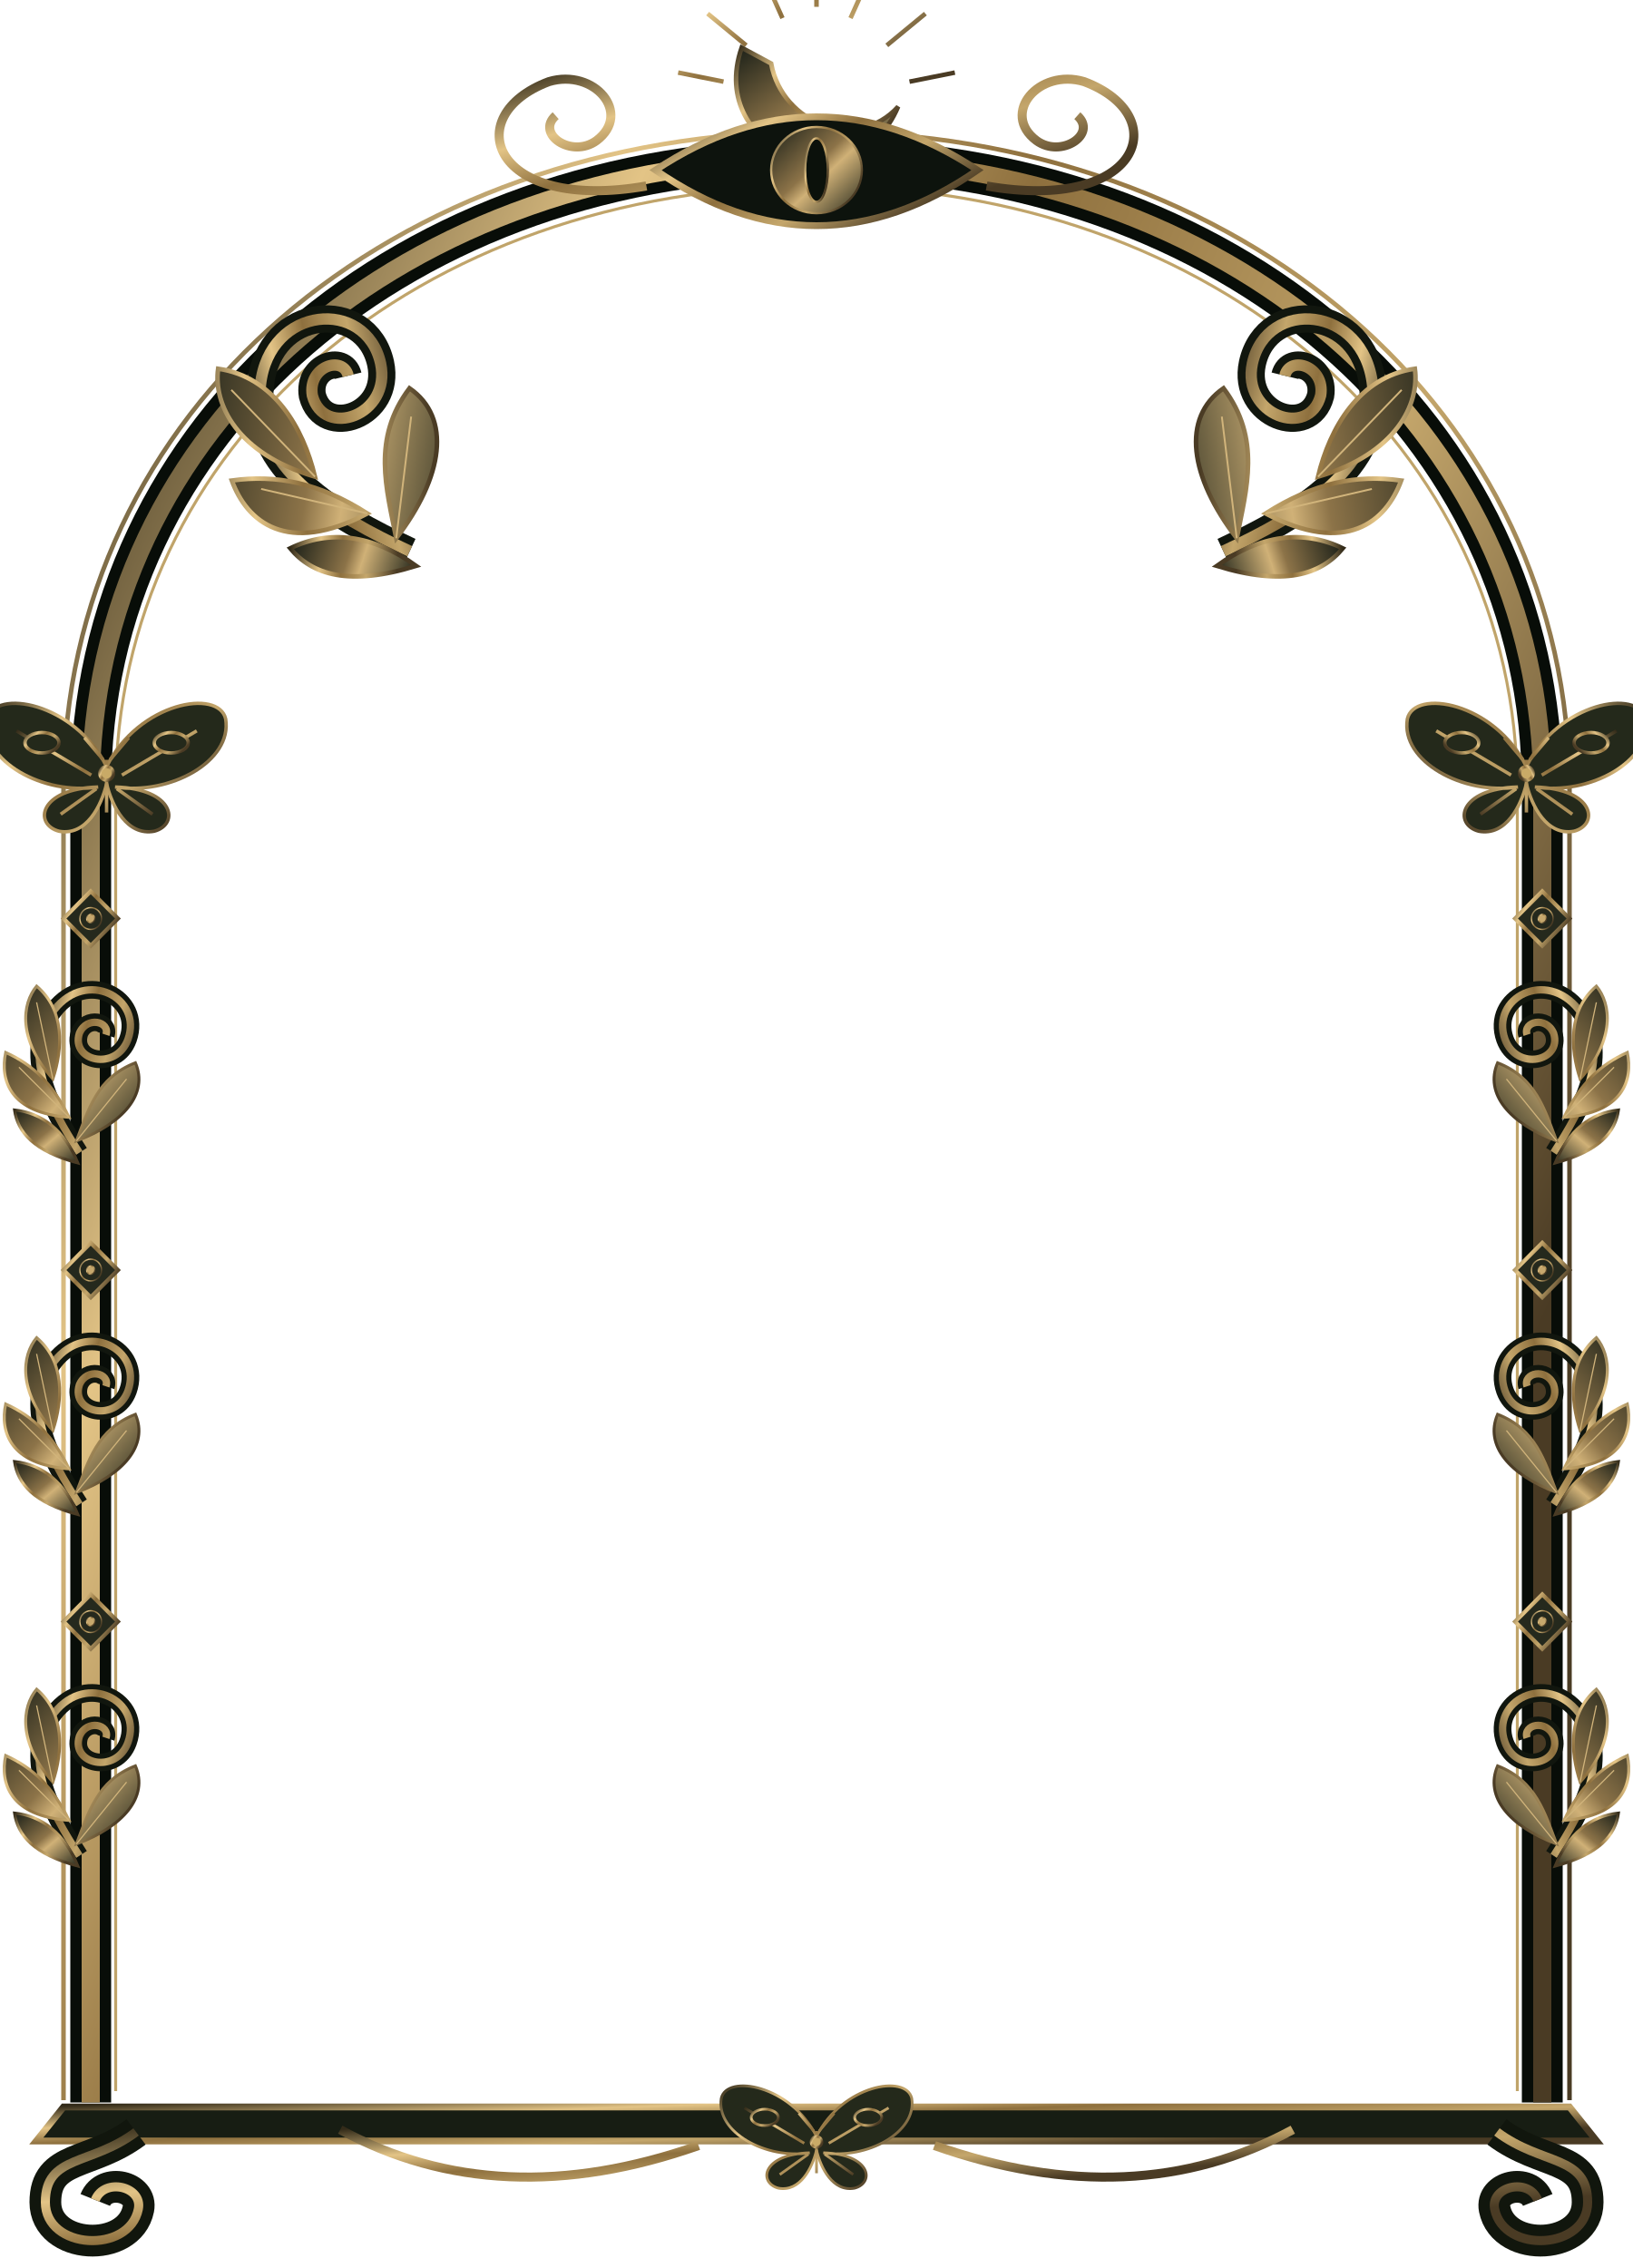
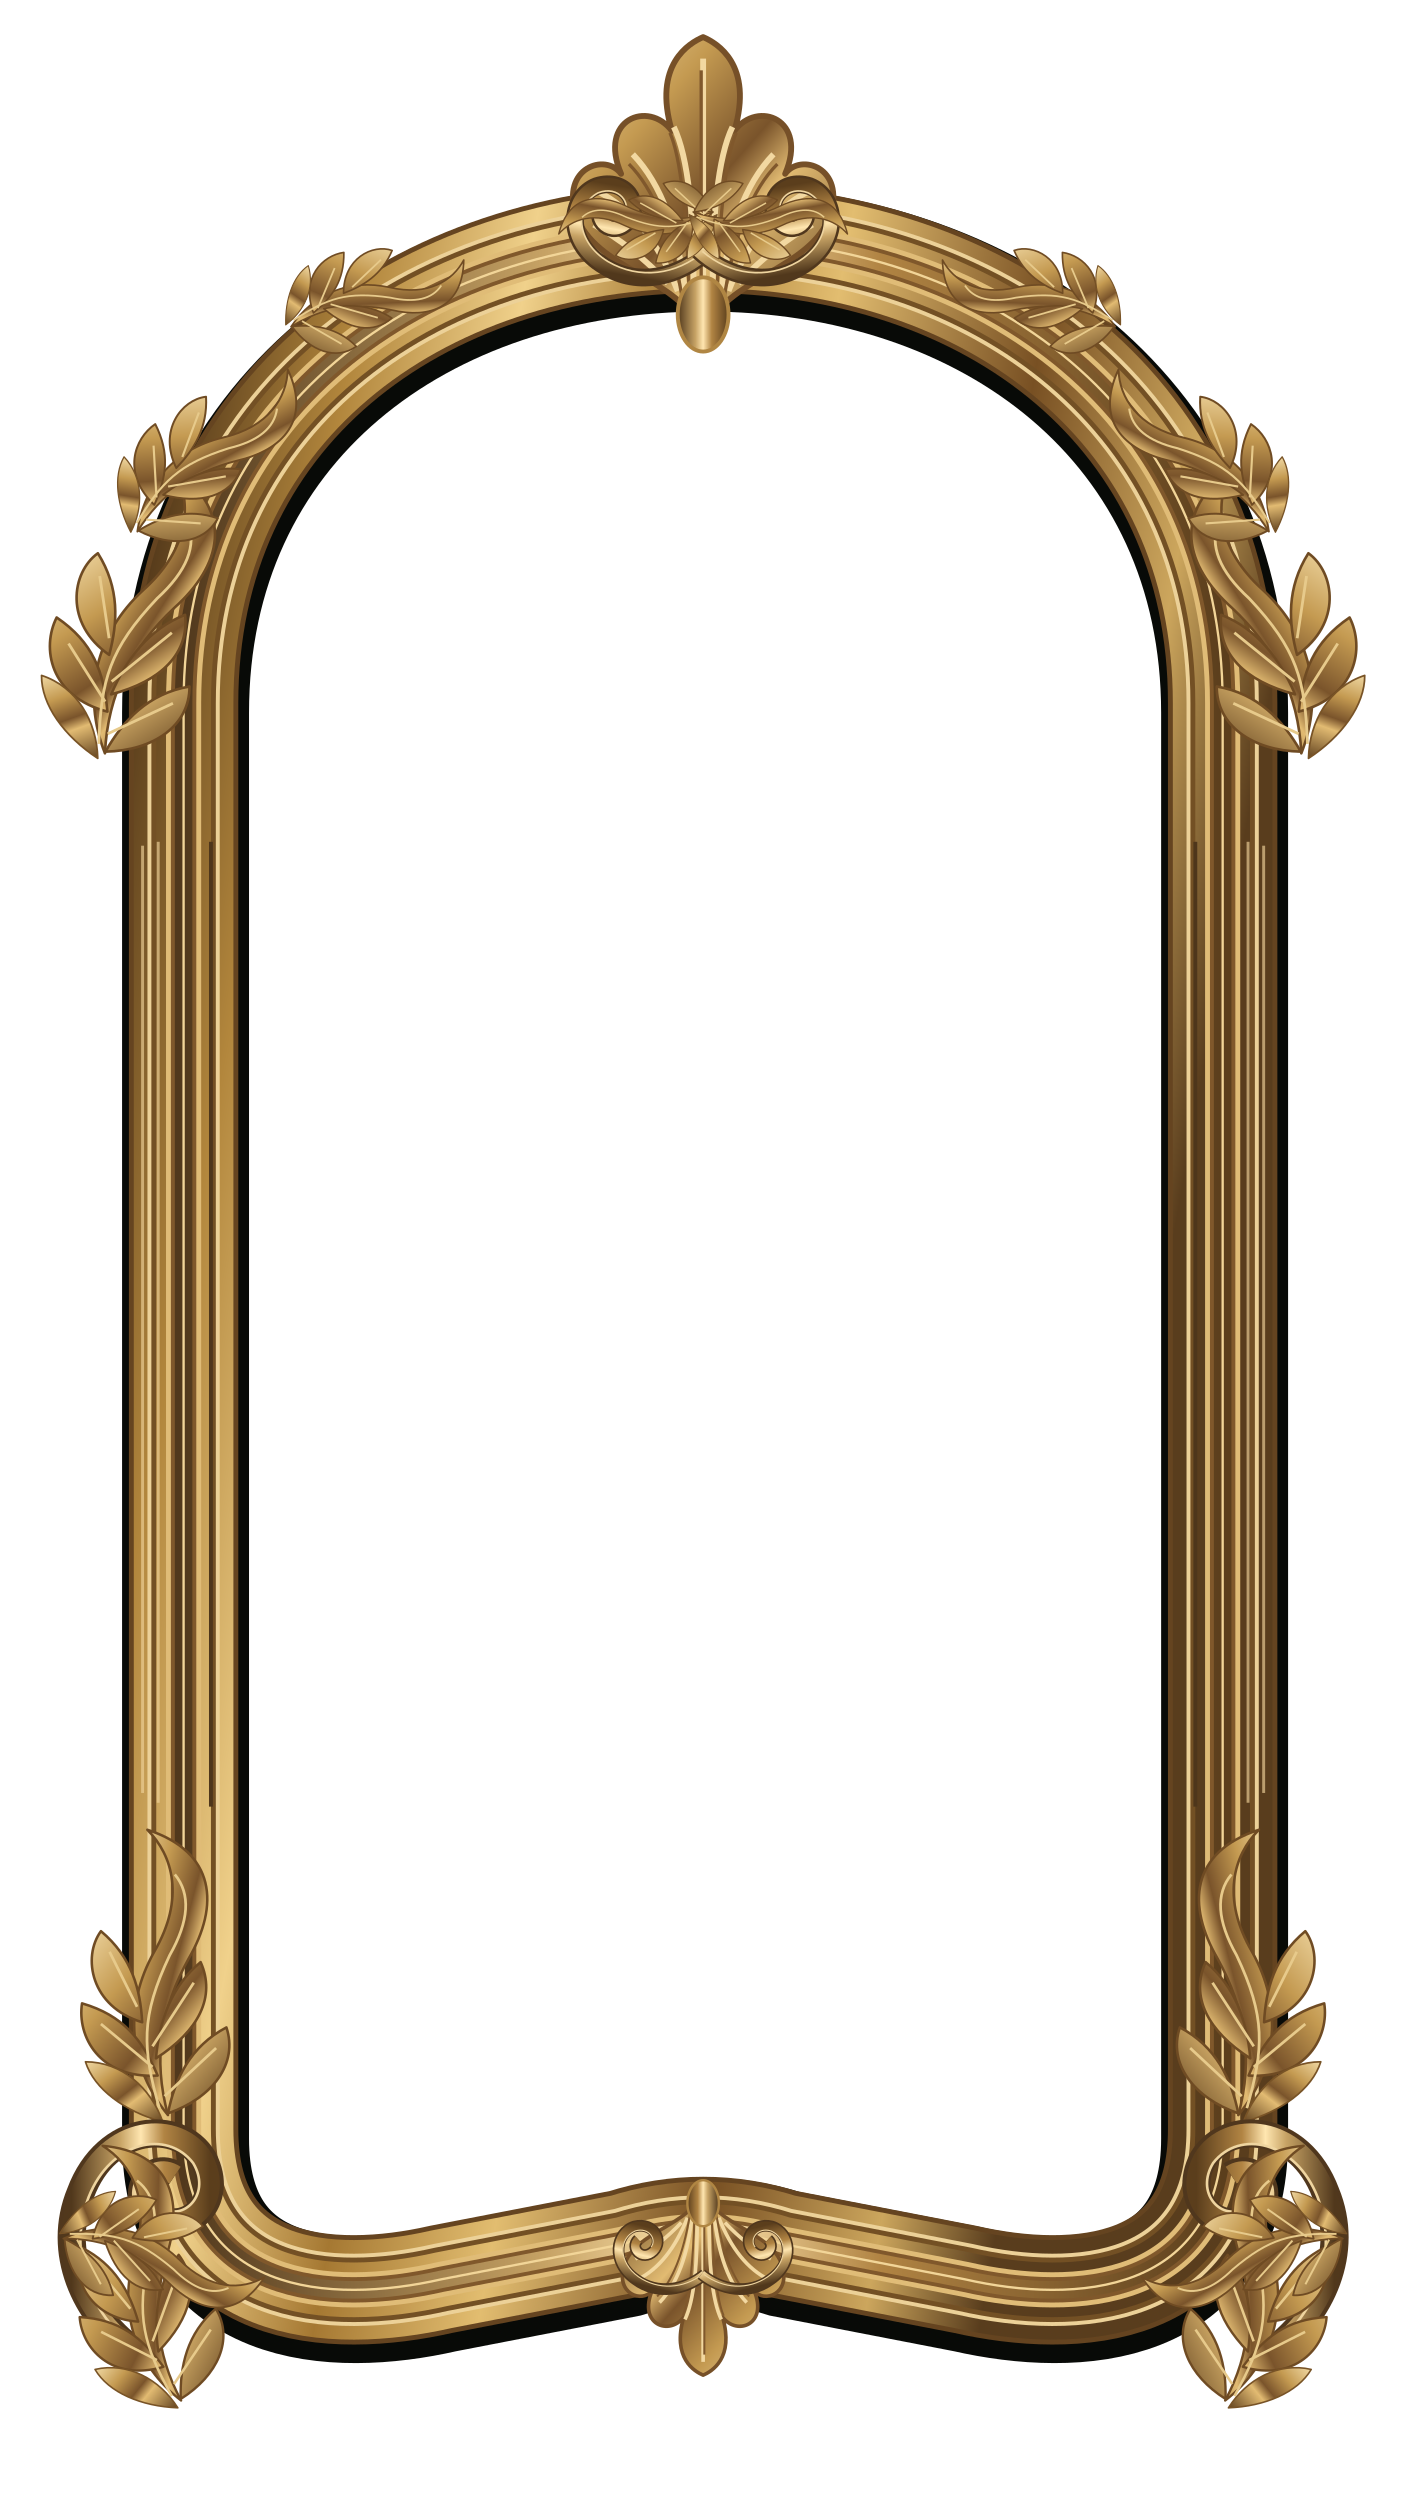
- <svg xmlns="http://www.w3.org/2000/svg" viewBox="0 0 720 1000" fill="none">
+ <svg xmlns="http://www.w3.org/2000/svg" viewBox="0 0 720 1280" fill="none">
  <defs>
-     <linearGradient id="gold" x1="0" y1="0" x2="1" y2=".6">
-       <stop stop-color="#332b19" />
-       <stop offset=".28" stop-color="#e3c486" />
-       <stop offset=".48" stop-color="#8e703e" />
-       <stop offset=".72" stop-color="#c4a66b" />
-       <stop offset="1" stop-color="#4a3b24" />
+     <linearGradient id="gold" x1="0" y1="0" x2="1" y2=".35">
+       <stop stop-color="#493016" />
+       <stop offset=".16" stop-color="#b2863c" />
+       <stop offset=".3" stop-color="#f0d18b" />
+       <stop offset=".43" stop-color="#a57832" />
+       <stop offset=".57" stop-color="#e2bd70" />
+       <stop offset=".75" stop-color="#785023" />
+       <stop offset=".9" stop-color="#cca65d" />
+       <stop offset="1" stop-color="#593d1d" />
    </linearGradient>
    <linearGradient id="leaf" x1="0" y1="0" x2="1" y2="1">
-       <stop stop-color="#1b2018" />
-       <stop offset=".46" stop-color="#8c7348" />
-       <stop offset=".58" stop-color="#d0b177" />
-       <stop offset="1" stop-color="#26291d" />
+       <stop stop-color="#f0d8a3" />
+       <stop offset=".28" stop-color="#c49a51" />
+       <stop offset=".52" stop-color="#7a542b" />
+       <stop offset=".64" stop-color="#e2bb72" />
+       <stop offset="1" stop-color="#61421f" />
    </linearGradient>
-     <g id="scroll" stroke="url(#gold)" stroke-width="2">
-       <path d="M0 105C-20 74-40 37-17 8 5-20 43 0 33 28 25 50-6 43 0 24 5 12 21 16 18 25" stroke="#11160e" stroke-width="12" />
-       <path d="M0 105C-20 74-40 37-17 8 5-20 43 0 33 28 25 50-6 43 0 24 5 12 21 16 18 25" stroke-width="5" />
-       <path d="M-7 81C-47 78-54 56-50 37-32 45-18 58-7 81ZM-18 55C-42 28-39 4-29-8-10 8-11 34-18 55ZM-2 97C30 85 47 65 38 44 12 54 6 76-2 97Z" fill="url(#leaf)" />
-       <path d="M-7 81-41 47M-18 55-29 3M-2 97 32 55" stroke="#d1b47b" stroke-width=".8" />
-       <path d="M-1 112C-31 104-42 91-44 76-25 78-10 90-1 112Z" fill="url(#leaf)" />
+     <linearGradient id="ridge">
+       <stop stop-color="#51381c" />
+       <stop offset=".35" stop-color="#c7a365" />
+       <stop offset=".5" stop-color="#ffe6b0" />
+       <stop offset=".67" stop-color="#b18443" />
+       <stop offset="1" stop-color="#5b3e1c" />
+     </linearGradient>
+     <path id="rail" d="M94 1090V360C94 211 213 122 360 122S626 211 626 360V1090C626 1175 551 1180 494 1167L401 1149Q360 1136 319 1149L226 1167C169 1180 94 1175 94 1090Z" />
+     <g id="frond" stroke-linejoin="round">
+       <path d="M0 134C-23 106-26 71-8 39 10 8 3-17-12-32 28-19 30 12 12 43-4 72-9 101 0 134Z" fill="url(#leaf)" stroke="#6f4b23" stroke-width="1.5" />
+       <path d="M-6 111C-40 113-53 88-50 69-26 76-15 90-6 111ZM-15 80C-45 71-50 42-39 27-21 42-16 61-15 80ZM0 133C26 124 41 104 34 83 13 94 4 113 0 133ZM-7 101C18 85 28 65 19 45 2 59-5 79-7 101Z" fill="url(#leaf)" stroke="#6f4b23" stroke-width="1.5" />
+       <path d="M-5 130C-15 95-16 77 1 41Q18 11 4-6M-9 106-39 81M-18 71-34 39M-2 123 28 95M-9 94 15 57" stroke="#e7ca8b" stroke-width="1.6" />
+       <path d="M-3 138C-25 132-43 119-48 103-27 103-10 118-3 138Z" fill="url(#leaf)" stroke="#785326" />
    </g>
-     <g id="moth" fill="#24291b" stroke="url(#gold)" stroke-width="2">
-       <path d="M0 0C-19-38-66-46-70-28-74-3-37 17-5 12-40 13-43 34-28 38-12 41-3 23 0 10 3 23 12 41 28 38 43 34 40 13 5 12 37 17 74-3 70-28 66-46 19-38 0 0Z" />
-       <path d="M0-4V27M-2-4-13-17M2-4 13-17M-9 5-53-21M9 5 53-21M-6 13-27 28M6 13 27 28" />
-       <ellipse cx="-38" cy="-14" rx="10" ry="6" />
-       <ellipse cx="38" cy="-14" rx="10" ry="6" />
-       <circle cy="4" r="4" fill="#c9aa67" />
+     <g id="curl">
+       <path d="M0 110C-24 92-38 61-26 32-13-3 23-5 35 15 46 36 27 53 12 44-4 34 9 15 21 23" stroke="#50371d" stroke-width="14" />
+       <path d="M0 110C-24 92-38 61-26 32-13-3 23-5 35 15 46 36 27 53 12 44-4 34 9 15 21 23" stroke="url(#ridge)" stroke-width="10" />
+       <path d="M-1 107C-23 89-32 61-22 34-11 6 17 0 30 17 39 32 26 45 16 40" stroke="#efd5a0" stroke-width="1.3" />
    </g>
-     <g id="rosette" stroke="url(#gold)">
-       <path d="M0-20C10-10 10-10 20 0 10 10 10 10 0 20-10 10-10 10-20 0-10-10-10-10 0-20Z" fill="#25291d" stroke-width="3" />
-       <circle r="8" />
-       <circle r="3" fill="#c6a86d" />
+     <g id="shell" stroke-linejoin="round">
+       <path d="M0 68C-11 39-56 35-65 7-73-17-50-25-42-14-54-42-28-52-16-36-26-70-7-81 0-84 7-81 26-70 16-36 28-52 54-42 42-14 50-25 73-17 65 7 56 35 11 39 0 68Z" fill="url(#leaf)" stroke="#765028" stroke-width="3" />
+       <path d="M0 61V-73M-5 52Q-4-15-15-38M5 52Q4-15 15-38M-9 49Q-14-1-36-24M9 49Q14-1 36-24M-13 46Q-28 8-54-5M13 46Q28 8 54-5M-18 42Q-36 23-56 12M18 42Q36 23 56 12" stroke="#f2d8a1" stroke-width="3" />
+       <path d="M-1 62V-67M-7 51Q-9-17-17-35M7 51Q9-17 17-35M-11 48Q-19 0-38-19M11 48Q19 0 38-19" stroke="#80582c" stroke-width="1.7" />
+       <ellipse cy="58" rx="13" ry="19" fill="url(#ridge)" stroke="#b08643" stroke-width="2" />
    </g>
  </defs>
-   <path d="M40 927V348C40 188 179 70 360 70S680 188 680 348V927" stroke="#080d08" stroke-width="18" />
-   <path d="M40 927V348C40 188 179 70 360 70S680 188 680 348V927" stroke="url(#gold)" stroke-width="8" />
-   <path d="M51 922V349C51 197 184 82 360 82S669 197 669 349V922" stroke="#c0a46a" stroke-width="1.3" />
-   <path d="M28 926V348C28 181 173 58 360 58S692 181 692 348V926" stroke="url(#gold)" stroke-width="2" />
-   <g transform="translate(360 57)" stroke="url(#gold)">
-     <path d="M0-54V-77M-15-49-24-69M15-49 24-69M-31-37-48-51M31-37 48-51M-41-21-61-25M41-21 61-25" stroke-width="2" />
-     <path d="M-33-36C-49 10 17 35 36-10 18 10-15-2-20-29Z" fill="url(#leaf)" stroke-width="2" />
-     <path d="M-71 18Q0-29 71 18Q0 67-71 18Z" fill="#0d130d" stroke-width="3" />
-     <ellipse cy="18" rx="20" ry="19" fill="url(#leaf)" />
-     <ellipse cy="18" rx="5" ry="14" fill="#0b110b" />
-     <path d="M-75 25C-143 37-158-6-118-21-98-27-81-7-97 5-108 13-124 2-115-6M75 25C143 37 158-6 118-21 98-27 81-7 97 5 108 13 124 2 115-6" stroke-width="4" />
+   <use href="#rail" stroke="#080a07" stroke-width="65" transform="translate(1 5)" />
+   <use href="#rail" stroke="#654420" stroke-width="56" />
+   <use href="#rail" stroke="url(#gold)" stroke-width="51" />
+   <use href="#rail" stroke="#ecd198" stroke-width="37" />
+   <use href="#rail" stroke="#735024" stroke-width="33" />
+   <use href="#rail" stroke="url(#gold)" stroke-width="28" />
+   <use href="#rail" stroke="#e0bc77" stroke-width="18" />
+   <use href="#rail" stroke="#80582b" stroke-width="13" />
+   <use href="#rail" stroke="url(#ridge)" stroke-width="9" />
+   <use href="#rail" stroke="#f2d598" stroke-width="1.2" />
+   <g transform="translate(91 271) rotate(18) scale(.9)">
+     <use href="#frond" />
  </g>
-   <g transform="translate(125 154) rotate(-32)">
-     <use href="#scroll" />
+   <g transform="translate(629 271) scale(-1 1) rotate(18) scale(.9)">
+     <use href="#frond" />
  </g>
-   <g transform="translate(595 154) scale(-1 1) rotate(-32)">
-     <use href="#scroll" />
+   <g transform="translate(137 210) rotate(47) scale(.68)">
+     <use href="#frond" />
  </g>
-   <g transform="translate(47 338) scale(.75)">
-     <use href="#moth" />
+   <g transform="translate(583 210) scale(-1 1) rotate(47) scale(.68)">
+     <use href="#frond" />
  </g>
-   <g transform="translate(673 338) scale(-.75 .75)">
-     <use href="#moth" />
+   <g transform="translate(222 145) rotate(73) scale(.57)">
+     <use href="#frond" />
  </g>
-   <g transform="translate(35 440) scale(.65)">
-     <use href="#scroll" />
+   <g transform="translate(498 145) scale(-1 1) rotate(73) scale(.57)">
+     <use href="#frond" />
  </g>
-   <g transform="translate(685 440) scale(-.65 .65)">
-     <use href="#scroll" />
+   <g transform="translate(360 103)">
+     <use href="#shell" />
  </g>
-   <g transform="translate(35 595) scale(.65)">
-     <use href="#scroll" />
+   <g transform="translate(292 116) rotate(-80) scale(.65)">
+     <use href="#curl" />
  </g>
-   <g transform="translate(685 595) scale(-.65 .65)">
-     <use href="#scroll" />
+   <g transform="translate(428 116) scale(-1 1) rotate(-80) scale(.65)">
+     <use href="#curl" />
  </g>
-   <g transform="translate(35 750) scale(.65)">
-     <use href="#scroll" />
+   <g transform="translate(301 113) rotate(-94) scale(.48)">
+     <use href="#frond" />
  </g>
-   <g transform="translate(685 750) scale(-.65 .65)">
-     <use href="#scroll" />
+   <g transform="translate(419 113) scale(-1 1) rotate(-94) scale(.48)">
+     <use href="#frond" />
  </g>
-   <g transform="translate(40 405) scale(.6)">
-     <use href="#rosette" />
+   <path d="M73 433V918M81 431V923M639 431V923M647 433V918" stroke="#efd39a" stroke-width="1.5" opacity=".65" />
+   <path d="M108 431V925M612 431V925" stroke="#4e361b" stroke-width="2" />
+   <g transform="translate(86 965) scale(.88)">
+     <use href="#frond" />
  </g>
-   <g transform="translate(680 405) scale(.6)">
-     <use href="#rosette" />
+   <g transform="translate(634 965) scale(-.88 .88)">
+     <use href="#frond" />
  </g>
-   <g transform="translate(40 560) scale(.6)">
-     <use href="#rosette" />
+   <g transform="translate(68 1090) scale(1.03)">
+     <use href="#curl" />
  </g>
-   <g transform="translate(680 560) scale(.6)">
-     <use href="#rosette" />
+   <g transform="translate(652 1090) scale(-1.03 1.03)">
+     <use href="#curl" />
  </g>
-   <g transform="translate(40 715) scale(.6)">
-     <use href="#rosette" />
+   <g transform="translate(68 1122) rotate(-13) scale(.82)">
+     <use href="#frond" />
  </g>
-   <g transform="translate(680 715) scale(.6)">
-     <use href="#rosette" />
+   <g transform="translate(652 1122) scale(-1 1) rotate(-13) scale(.82)">
+     <use href="#frond" />
  </g>
-   <path d="M28 929H692L704 944H16Z" fill="#171d13" stroke="url(#gold)" stroke-width="3" />
-   <path d="M60 940C40 955 20 950 20 971 20 992 57 994 61 974 63 964 46 960 42 970M660 940C680 955 700 950 700 971 700 992 663 994 659 974 657 964 674 960 678 970" stroke="#11160d" stroke-width="14" />
-   <path d="M60 940C40 955 20 950 20 971 20 992 57 994 61 974 63 964 46 960 42 970M660 940C680 955 700 950 700 971 700 992 663 994 659 974 657 964 674 960 678 970" stroke="url(#gold)" stroke-width="4" />
-   <path d="M150 939Q220 977 308 946M570 939Q500 977 412 946" stroke="url(#gold)" stroke-width="4" />
-   <g transform="translate(360 942) scale(.6)">
-     <use href="#moth" />
+   <g transform="translate(114 1168) rotate(105) scale(.63)">
+     <use href="#frond" />
+   </g>
+   <g transform="translate(606 1168) scale(-1 1) rotate(105) scale(.63)">
+     <use href="#frond" />
+   </g>
+   <g transform="translate(360 1164) rotate(180) scale(.62)">
+     <use href="#shell" />
+   </g>
+   <g transform="translate(315 1153) rotate(-76) scale(.43)">
+     <use href="#curl" />
+   </g>
+   <g transform="translate(405 1153) scale(-1 1) rotate(-76) scale(.43)">
+     <use href="#curl" />
  </g>
</svg>
